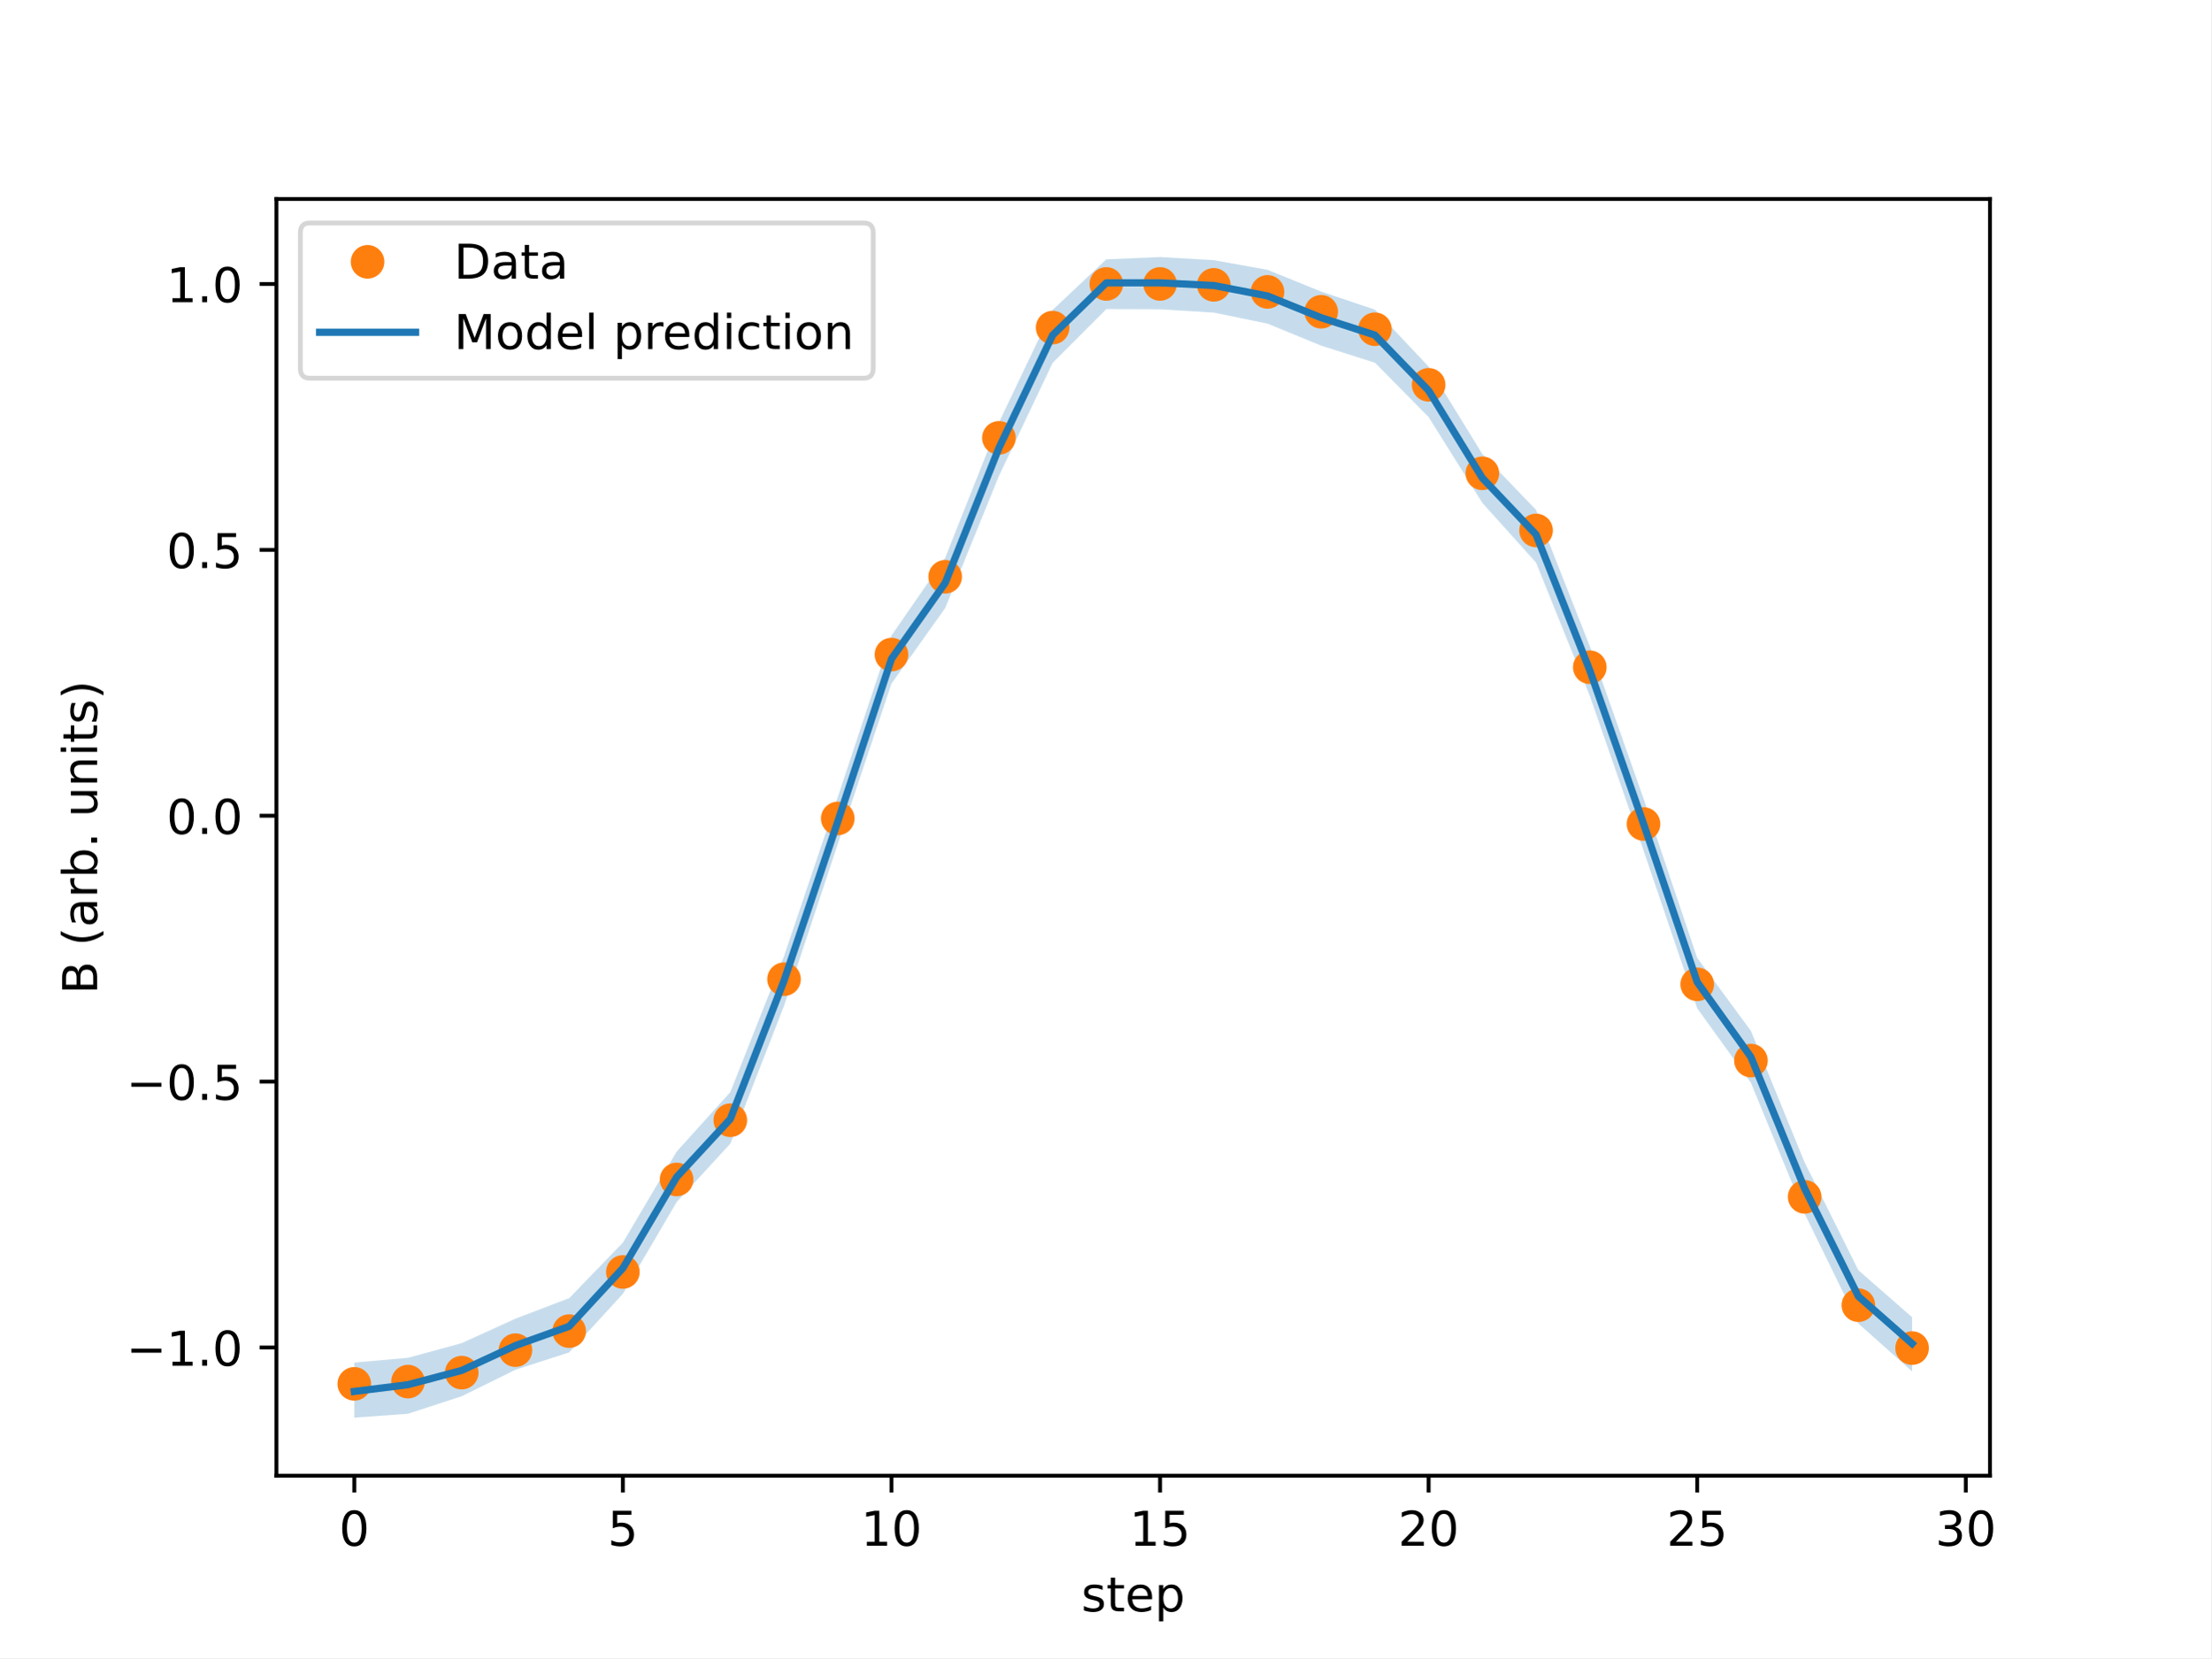
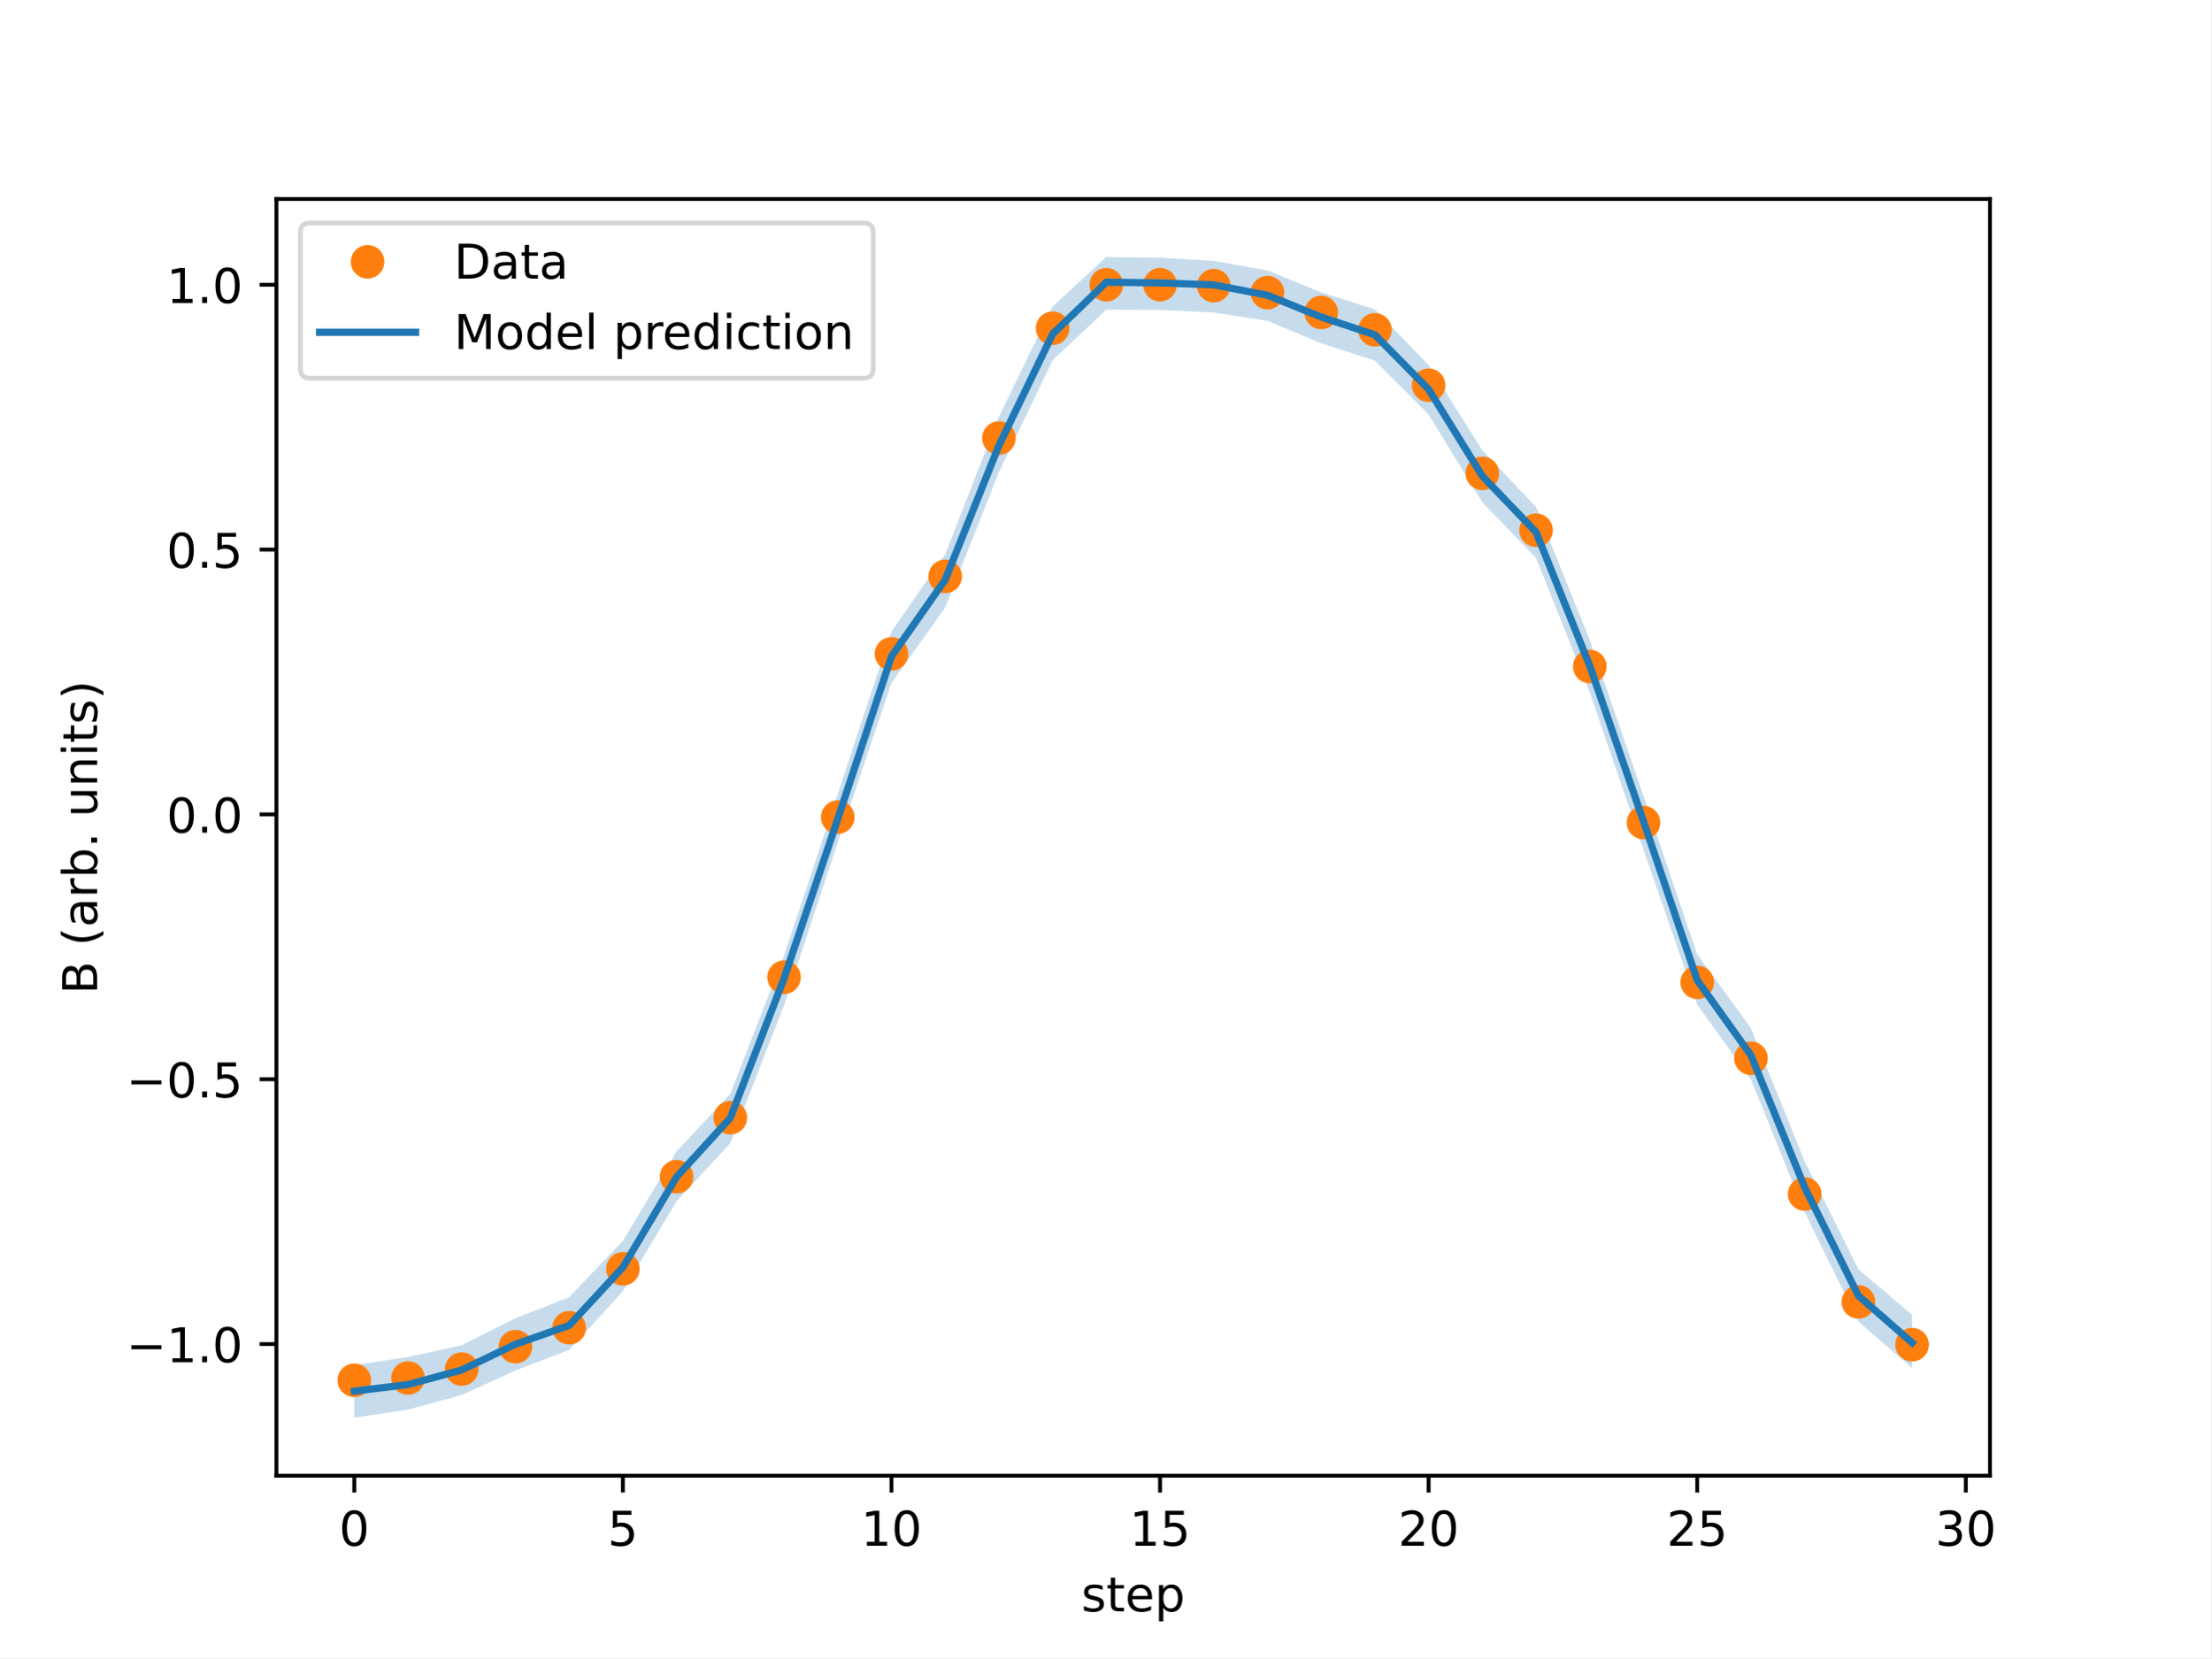
<svg xmlns="http://www.w3.org/2000/svg" xmlns:xlink="http://www.w3.org/1999/xlink" height="345.6pt" version="1.1" viewBox="0 0 460.8 345.6" width="460.8pt">
  <defs>
    <style type="text/css">*{stroke-linecap:butt;stroke-linejoin:round;}</style>
  </defs>
  <g id="figure_1">
    <g id="patch_1">
      <path d="M 0 345.6  L 460.8 345.6  L 460.8 0  L 0 0  z " style="fill:#ffffff;" />
    </g>
    <g id="axes_1">
      <g id="patch_2">
        <path d="M 57.6 307.584  L 414.72 307.584  L 414.72 41.472  L 57.6 41.472  z " style="fill:#ffffff;" />
      </g>
      <g id="PolyCollection_1">
-         <path clip-path="url(#pc997d52362)" d="M 73.833 284.006  L 73.833 295.488  L 85.028 294.674  L 96.223 291.02  L 107.418 285.504  L 118.613 281.884  L 129.808 269.666  L 141.003 250.558  L 152.198 238.373  L 163.393 209.643  L 174.588 175.925  L 185.783 142.472  L 196.978 126.742  L 208.173 99.222  L 219.368 75.638  L 230.563 64.426  L 241.757 64.461  L 252.952 65.147  L 264.147 67.451  L 275.342 72.041  L 286.537 75.595  L 297.732 86.925  L 308.927 104.817  L 320.122 117.262  L 331.317 145.018  L 342.512 177.231  L 353.707 210.158  L 364.902 225.698  L 376.097 252.971  L 387.292 275.874  L 398.487 285.838  L 398.487 274.549  L 398.487 274.549  L 387.292 264.757  L 376.097 242.278  L 364.902 214.879  L 353.707 199.659  L 342.512 166.42  L 331.317 134.676  L 320.122 106.28  L 308.927 94.634  L 297.732 76.42  L 286.537 64.536  L 275.342 60.771  L 264.147 56.235  L 252.952 54.219  L 241.757 53.568  L 230.563 54.047  L 219.368 64.593  L 208.173 88.067  L 196.978 116.264  L 185.783 132.464  L 174.588 166.152  L 163.393 199.283  L 152.198 227.631  L 141.003 240.041  L 129.808 259.009  L 118.613 270.576  L 107.418 274.856  L 96.223 279.952  L 85.028 283.008  L 73.833 284.006  z " style="fill:#1f77b4;fill-opacity:0.25;" />
+         <path clip-path="url(#p5c7f02d650)" d="M 73.833 284.554  L 73.833 295.488  L 85.028 293.811  L 96.223 290.757  L 107.418 285.648  L 118.613 281.379  L 129.808 269.135  L 141.003 250.368  L 152.198 238.264  L 163.393 209.511  L 174.588 175.571  L 185.783 142.334  L 196.978 126.64  L 208.173 98.416  L 219.368 75.072  L 230.563 64.545  L 241.757 64.598  L 252.952 65.133  L 264.147 66.877  L 275.342 71.554  L 286.537 75.175  L 297.732 86.406  L 308.927 104.708  L 320.122 116.293  L 331.317 144.303  L 342.512 177.071  L 353.707 209.405  L 364.902 224.973  L 376.097 252.648  L 387.292 275.466  L 398.487 285.164  L 398.487 274.061  L 398.487 274.061  L 387.292 264.552  L 376.097 242.081  L 364.902 214.298  L 353.707 198.932  L 342.512 165.855  L 331.317 133.398  L 320.122 105.679  L 308.927 93.875  L 297.732 76.1  L 286.537 64.485  L 275.342 60.939  L 264.147 56.369  L 252.952 54.377  L 241.757 53.696  L 230.563 53.568  L 219.368 63.877  L 208.173 86.841  L 196.978 115.519  L 185.783 131.625  L 174.588 165.475  L 163.393 199.128  L 152.198 227.978  L 141.003 239.99  L 129.808 258.626  L 118.613 270.365  L 107.418 274.771  L 96.223 280.408  L 85.028 282.832  L 73.833 284.554  z " style="fill:#1f77b4;fill-opacity:0.25;" />
      </g>
      <g id="matplotlib.axis_1">
        <g id="xtick_1">
          <g id="line2d_1">
            <defs>
-               <path d="M 0 0  L 0 3.5  " id="ma33bcda4d2" style="stroke:#000000;stroke-width:0.8;" />
-             </defs>
-             <g>
-               <use style="stroke:#000000;stroke-width:0.8;" x="73.833" xlink:href="#ma33bcda4d2" y="307.584" />
+               <path d="M 0 0  L 0 3.5  " id="mc56cbde541" style="stroke:#000000;stroke-width:0.8;" />
+             </defs>
+             <g>
+               <use style="stroke:#000000;stroke-width:0.8;" x="73.833" xlink:href="#mc56cbde541" y="307.584" />
            </g>
          </g>
          <g id="text_1">
            <g transform="translate(70.65148 322.1824)scale(0.1 -0.1)">
              <defs>
                <path d="M 2034 4250  Q 1547 4250 1301 3770  Q 1056 3291 1056 2328  Q 1056 1369 1301 889  Q 1547 409 2034 409  Q 2525 409 2770 889  Q 3016 1369 3016 2328  Q 3016 3291 2770 3770  Q 2525 4250 2034 4250  z M 2034 4750  Q 2819 4750 3233 4129  Q 3647 3509 3647 2328  Q 3647 1150 3233 529  Q 2819 -91 2034 -91  Q 1250 -91 836 529  Q 422 1150 422 2328  Q 422 3509 836 4129  Q 1250 4750 2034 4750  z " id="DejaVuSans-30" transform="scale(0.015625)" />
              </defs>
              <use xlink:href="#DejaVuSans-30" />
            </g>
          </g>
        </g>
        <g id="xtick_2">
          <g id="line2d_2">
            <g>
-               <use style="stroke:#000000;stroke-width:0.8;" x="129.808" xlink:href="#ma33bcda4d2" y="307.584" />
+               <use style="stroke:#000000;stroke-width:0.8;" x="129.808" xlink:href="#mc56cbde541" y="307.584" />
            </g>
          </g>
          <g id="text_2">
            <g transform="translate(126.6264 322.1824)scale(0.1 -0.1)">
              <defs>
                <path d="M 691 4666  L 3169 4666  L 3169 4134  L 1269 4134  L 1269 2991  Q 1406 3038 1543 3061  Q 1681 3084 1819 3084  Q 2600 3084 3056 2656  Q 3513 2228 3513 1497  Q 3513 744 3044 326  Q 2575 -91 1722 -91  Q 1428 -91 1123 -41  Q 819 9 494 109  L 494 744  Q 775 591 1075 516  Q 1375 441 1709 441  Q 2250 441 2565 725  Q 2881 1009 2881 1497  Q 2881 1984 2565 2268  Q 2250 2553 1709 2553  Q 1456 2553 1204 2497  Q 953 2441 691 2322  L 691 4666  z " id="DejaVuSans-35" transform="scale(0.015625)" />
              </defs>
              <use xlink:href="#DejaVuSans-35" />
            </g>
          </g>
        </g>
        <g id="xtick_3">
          <g id="line2d_3">
            <g>
-               <use style="stroke:#000000;stroke-width:0.8;" x="185.783" xlink:href="#ma33bcda4d2" y="307.584" />
+               <use style="stroke:#000000;stroke-width:0.8;" x="185.783" xlink:href="#mc56cbde541" y="307.584" />
            </g>
          </g>
          <g id="text_3">
            <g transform="translate(179.4201 322.1824)scale(0.1 -0.1)">
              <defs>
                <path d="M 794 531  L 1825 531  L 1825 4091  L 703 3866  L 703 4441  L 1819 4666  L 2450 4666  L 2450 531  L 3481 531  L 3481 0  L 794 0  L 794 531  z " id="DejaVuSans-31" transform="scale(0.015625)" />
              </defs>
              <use xlink:href="#DejaVuSans-31" />
              <use x="63.623" xlink:href="#DejaVuSans-30" />
            </g>
          </g>
        </g>
        <g id="xtick_4">
          <g id="line2d_4">
            <g>
-               <use style="stroke:#000000;stroke-width:0.8;" x="241.757" xlink:href="#ma33bcda4d2" y="307.584" />
+               <use style="stroke:#000000;stroke-width:0.8;" x="241.757" xlink:href="#mc56cbde541" y="307.584" />
            </g>
          </g>
          <g id="text_4">
            <g transform="translate(235.395 322.1824)scale(0.1 -0.1)">
              <use xlink:href="#DejaVuSans-31" />
              <use x="63.623" xlink:href="#DejaVuSans-35" />
            </g>
          </g>
        </g>
        <g id="xtick_5">
          <g id="line2d_5">
            <g>
-               <use style="stroke:#000000;stroke-width:0.8;" x="297.732" xlink:href="#ma33bcda4d2" y="307.584" />
+               <use style="stroke:#000000;stroke-width:0.8;" x="297.732" xlink:href="#mc56cbde541" y="307.584" />
            </g>
          </g>
          <g id="text_5">
            <g transform="translate(291.3699 322.1824)scale(0.1 -0.1)">
              <defs>
                <path d="M 1228 531  L 3431 531  L 3431 0  L 469 0  L 469 531  Q 828 903 1448 1529  Q 2069 2156 2228 2338  Q 2531 2678 2651 2914  Q 2772 3150 2772 3378  Q 2772 3750 2511 3984  Q 2250 4219 1831 4219  Q 1534 4219 1204 4116  Q 875 4013 500 3803  L 500 4441  Q 881 4594 1212 4672  Q 1544 4750 1819 4750  Q 2544 4750 2975 4387  Q 3406 4025 3406 3419  Q 3406 3131 3298 2873  Q 3191 2616 2906 2266  Q 2828 2175 2409 1742  Q 1991 1309 1228 531  z " id="DejaVuSans-32" transform="scale(0.015625)" />
              </defs>
              <use xlink:href="#DejaVuSans-32" />
              <use x="63.623" xlink:href="#DejaVuSans-30" />
            </g>
          </g>
        </g>
        <g id="xtick_6">
          <g id="line2d_6">
            <g>
-               <use style="stroke:#000000;stroke-width:0.8;" x="353.707" xlink:href="#ma33bcda4d2" y="307.584" />
+               <use style="stroke:#000000;stroke-width:0.8;" x="353.707" xlink:href="#mc56cbde541" y="307.584" />
            </g>
          </g>
          <g id="text_6">
            <g transform="translate(347.3448 322.1824)scale(0.1 -0.1)">
              <use xlink:href="#DejaVuSans-32" />
              <use x="63.623" xlink:href="#DejaVuSans-35" />
            </g>
          </g>
        </g>
        <g id="xtick_7">
          <g id="line2d_7">
            <g>
-               <use style="stroke:#000000;stroke-width:0.8;" x="409.682" xlink:href="#ma33bcda4d2" y="307.584" />
+               <use style="stroke:#000000;stroke-width:0.8;" x="409.682" xlink:href="#mc56cbde541" y="307.584" />
            </g>
          </g>
          <g id="text_7">
            <g transform="translate(403.3198 322.1824)scale(0.1 -0.1)">
              <defs>
                <path d="M 2597 2516  Q 3050 2419 3304 2112  Q 3559 1806 3559 1356  Q 3559 666 3084 287  Q 2609 -91 1734 -91  Q 1441 -91 1130 -33  Q 819 25 488 141  L 488 750  Q 750 597 1062 519  Q 1375 441 1716 441  Q 2309 441 2620 675  Q 2931 909 2931 1356  Q 2931 1769 2642 2001  Q 2353 2234 1838 2234  L 1294 2234  L 1294 2753  L 1863 2753  Q 2328 2753 2575 2939  Q 2822 3125 2822 3475  Q 2822 3834 2567 4026  Q 2313 4219 1838 4219  Q 1578 4219 1281 4162  Q 984 4106 628 3988  L 628 4550  Q 988 4650 1302 4700  Q 1616 4750 1894 4750  Q 2613 4750 3031 4423  Q 3450 4097 3450 3541  Q 3450 3153 3228 2886  Q 3006 2619 2597 2516  z " id="DejaVuSans-33" transform="scale(0.015625)" />
              </defs>
              <use xlink:href="#DejaVuSans-33" />
              <use x="63.623" xlink:href="#DejaVuSans-30" />
            </g>
          </g>
        </g>
        <g id="text_8">
          <g transform="translate(225.3444 335.8606)scale(0.1 -0.1)">
            <defs>
              <path d="M 2834 3397  L 2834 2853  Q 2591 2978 2328 3040  Q 2066 3103 1784 3103  Q 1356 3103 1142 2972  Q 928 2841 928 2578  Q 928 2378 1081 2264  Q 1234 2150 1697 2047  L 1894 2003  Q 2506 1872 2764 1633  Q 3022 1394 3022 966  Q 3022 478 2636 193  Q 2250 -91 1575 -91  Q 1294 -91 989 -36  Q 684 19 347 128  L 347 722  Q 666 556 975 473  Q 1284 391 1588 391  Q 1994 391 2212 530  Q 2431 669 2431 922  Q 2431 1156 2273 1281  Q 2116 1406 1581 1522  L 1381 1569  Q 847 1681 609 1914  Q 372 2147 372 2553  Q 372 3047 722 3315  Q 1072 3584 1716 3584  Q 2034 3584 2315 3537  Q 2597 3491 2834 3397  z " id="DejaVuSans-73" transform="scale(0.015625)" />
              <path d="M 1172 4494  L 1172 3500  L 2356 3500  L 2356 3053  L 1172 3053  L 1172 1153  Q 1172 725 1289 603  Q 1406 481 1766 481  L 2356 481  L 2356 0  L 1766 0  Q 1100 0 847 248  Q 594 497 594 1153  L 594 3053  L 172 3053  L 172 3500  L 594 3500  L 594 4494  L 1172 4494  z " id="DejaVuSans-74" transform="scale(0.015625)" />
              <path d="M 3597 1894  L 3597 1613  L 953 1613  Q 991 1019 1311 708  Q 1631 397 2203 397  Q 2534 397 2845 478  Q 3156 559 3463 722  L 3463 178  Q 3153 47 2828 -22  Q 2503 -91 2169 -91  Q 1331 -91 842 396  Q 353 884 353 1716  Q 353 2575 817 3079  Q 1281 3584 2069 3584  Q 2775 3584 3186 3129  Q 3597 2675 3597 1894  z M 3022 2063  Q 3016 2534 2758 2815  Q 2500 3097 2075 3097  Q 1594 3097 1305 2825  Q 1016 2553 972 2059  L 3022 2063  z " id="DejaVuSans-65" transform="scale(0.015625)" />
              <path d="M 1159 525  L 1159 -1331  L 581 -1331  L 581 3500  L 1159 3500  L 1159 2969  Q 1341 3281 1617 3432  Q 1894 3584 2278 3584  Q 2916 3584 3314 3078  Q 3713 2572 3713 1747  Q 3713 922 3314 415  Q 2916 -91 2278 -91  Q 1894 -91 1617 61  Q 1341 213 1159 525  z M 3116 1747  Q 3116 2381 2855 2742  Q 2594 3103 2138 3103  Q 1681 3103 1420 2742  Q 1159 2381 1159 1747  Q 1159 1113 1420 752  Q 1681 391 2138 391  Q 2594 391 2855 752  Q 3116 1113 3116 1747  z " id="DejaVuSans-70" transform="scale(0.015625)" />
            </defs>
            <use xlink:href="#DejaVuSans-73" />
            <use x="52.1" xlink:href="#DejaVuSans-74" />
            <use x="91.309" xlink:href="#DejaVuSans-65" />
            <use x="152.832" xlink:href="#DejaVuSans-70" />
          </g>
        </g>
      </g>
      <g id="matplotlib.axis_2">
        <g id="ytick_1">
          <g id="line2d_8">
            <defs>
-               <path d="M 0 0  L -3.5 0  " id="mfacfc1f3a4" style="stroke:#000000;stroke-width:0.8;" />
-             </defs>
-             <g>
-               <use style="stroke:#000000;stroke-width:0.8;" x="57.6" xlink:href="#mfacfc1f3a4" y="280.862" />
+               <path d="M 0 0  L -3.5 0  " id="ma17e5afae5" style="stroke:#000000;stroke-width:0.8;" />
+             </defs>
+             <g>
+               <use style="stroke:#000000;stroke-width:0.8;" x="57.6" xlink:href="#ma17e5afae5" y="280.143" />
            </g>
          </g>
          <g id="text_9">
-             <g transform="translate(26.31719 284.6608)scale(0.1 -0.1)">
+             <g transform="translate(26.31719 283.9426)scale(0.1 -0.1)">
              <defs>
                <path d="M 678 2272  L 4684 2272  L 4684 1741  L 678 1741  L 678 2272  z " id="DejaVuSans-2212" transform="scale(0.015625)" />
                <path d="M 684 794  L 1344 794  L 1344 0  L 684 0  L 684 794  z " id="DejaVuSans-2e" transform="scale(0.015625)" />
              </defs>
              <use xlink:href="#DejaVuSans-2212" />
              <use x="83.789" xlink:href="#DejaVuSans-31" />
              <use x="147.412" xlink:href="#DejaVuSans-2e" />
              <use x="179.199" xlink:href="#DejaVuSans-30" />
            </g>
          </g>
        </g>
        <g id="ytick_2">
          <g id="line2d_9">
            <g>
-               <use style="stroke:#000000;stroke-width:0.8;" x="57.6" xlink:href="#mfacfc1f3a4" y="225.441" />
+               <use style="stroke:#000000;stroke-width:0.8;" x="57.6" xlink:href="#ma17e5afae5" y="224.945" />
            </g>
          </g>
          <g id="text_10">
-             <g transform="translate(26.31719 229.2407)scale(0.1 -0.1)">
+             <g transform="translate(26.31719 228.7438)scale(0.1 -0.1)">
              <use xlink:href="#DejaVuSans-2212" />
              <use x="83.789" xlink:href="#DejaVuSans-30" />
              <use x="147.412" xlink:href="#DejaVuSans-2e" />
              <use x="179.199" xlink:href="#DejaVuSans-35" />
            </g>
          </g>
        </g>
        <g id="ytick_3">
          <g id="line2d_10">
            <g>
-               <use style="stroke:#000000;stroke-width:0.8;" x="57.6" xlink:href="#mfacfc1f3a4" y="170.021" />
+               <use style="stroke:#000000;stroke-width:0.8;" x="57.6" xlink:href="#ma17e5afae5" y="169.746" />
            </g>
          </g>
          <g id="text_11">
-             <g transform="translate(34.69687 173.8205)scale(0.1 -0.1)">
+             <g transform="translate(34.69687 173.545)scale(0.1 -0.1)">
              <use xlink:href="#DejaVuSans-30" />
              <use x="63.623" xlink:href="#DejaVuSans-2e" />
              <use x="95.41" xlink:href="#DejaVuSans-30" />
            </g>
          </g>
        </g>
        <g id="ytick_4">
          <g id="line2d_11">
            <g>
-               <use style="stroke:#000000;stroke-width:0.8;" x="57.6" xlink:href="#mfacfc1f3a4" y="114.601" />
+               <use style="stroke:#000000;stroke-width:0.8;" x="57.6" xlink:href="#ma17e5afae5" y="114.547" />
            </g>
          </g>
          <g id="text_12">
-             <g transform="translate(34.69687 118.4004)scale(0.1 -0.1)">
+             <g transform="translate(34.69687 118.3462)scale(0.1 -0.1)">
              <use xlink:href="#DejaVuSans-30" />
              <use x="63.623" xlink:href="#DejaVuSans-2e" />
              <use x="95.41" xlink:href="#DejaVuSans-35" />
            </g>
          </g>
        </g>
        <g id="ytick_5">
          <g id="line2d_12">
            <g>
-               <use style="stroke:#000000;stroke-width:0.8;" x="57.6" xlink:href="#mfacfc1f3a4" y="59.181" />
+               <use style="stroke:#000000;stroke-width:0.8;" x="57.6" xlink:href="#ma17e5afae5" y="59.348" />
            </g>
          </g>
          <g id="text_13">
-             <g transform="translate(34.69687 62.98026)scale(0.1 -0.1)">
+             <g transform="translate(34.69687 63.14744)scale(0.1 -0.1)">
              <use xlink:href="#DejaVuSans-31" />
              <use x="63.623" xlink:href="#DejaVuSans-2e" />
              <use x="95.41" xlink:href="#DejaVuSans-30" />
            </g>
          </g>
        </g>
        <g id="text_14">
          <g transform="translate(20.2375 207.2124)rotate(-90)scale(0.1 -0.1)">
            <defs>
              <path d="M 1259 2228  L 1259 519  L 2272 519  Q 2781 519 3026 730  Q 3272 941 3272 1375  Q 3272 1813 3026 2020  Q 2781 2228 2272 2228  L 1259 2228  z M 1259 4147  L 1259 2741  L 2194 2741  Q 2656 2741 2882 2914  Q 3109 3088 3109 3444  Q 3109 3797 2882 3972  Q 2656 4147 2194 4147  L 1259 4147  z M 628 4666  L 2241 4666  Q 2963 4666 3353 4366  Q 3744 4066 3744 3513  Q 3744 3084 3544 2831  Q 3344 2578 2956 2516  Q 3422 2416 3680 2098  Q 3938 1781 3938 1306  Q 3938 681 3513 340  Q 3088 0 2303 0  L 628 0  L 628 4666  z " id="DejaVuSans-42" transform="scale(0.015625)" />
              <path id="DejaVuSans-20" transform="scale(0.015625)" />
              <path d="M 1984 4856  Q 1566 4138 1362 3434  Q 1159 2731 1159 2009  Q 1159 1288 1364 580  Q 1569 -128 1984 -844  L 1484 -844  Q 1016 -109 783 600  Q 550 1309 550 2009  Q 550 2706 781 3412  Q 1013 4119 1484 4856  L 1984 4856  z " id="DejaVuSans-28" transform="scale(0.015625)" />
              <path d="M 2194 1759  Q 1497 1759 1228 1600  Q 959 1441 959 1056  Q 959 750 1161 570  Q 1363 391 1709 391  Q 2188 391 2477 730  Q 2766 1069 2766 1631  L 2766 1759  L 2194 1759  z M 3341 1997  L 3341 0  L 2766 0  L 2766 531  Q 2569 213 2275 61  Q 1981 -91 1556 -91  Q 1019 -91 701 211  Q 384 513 384 1019  Q 384 1609 779 1909  Q 1175 2209 1959 2209  L 2766 2209  L 2766 2266  Q 2766 2663 2505 2880  Q 2244 3097 1772 3097  Q 1472 3097 1187 3025  Q 903 2953 641 2809  L 641 3341  Q 956 3463 1253 3523  Q 1550 3584 1831 3584  Q 2591 3584 2966 3190  Q 3341 2797 3341 1997  z " id="DejaVuSans-61" transform="scale(0.015625)" />
              <path d="M 2631 2963  Q 2534 3019 2420 3045  Q 2306 3072 2169 3072  Q 1681 3072 1420 2755  Q 1159 2438 1159 1844  L 1159 0  L 581 0  L 581 3500  L 1159 3500  L 1159 2956  Q 1341 3275 1631 3429  Q 1922 3584 2338 3584  Q 2397 3584 2469 3576  Q 2541 3569 2628 3553  L 2631 2963  z " id="DejaVuSans-72" transform="scale(0.015625)" />
              <path d="M 3116 1747  Q 3116 2381 2855 2742  Q 2594 3103 2138 3103  Q 1681 3103 1420 2742  Q 1159 2381 1159 1747  Q 1159 1113 1420 752  Q 1681 391 2138 391  Q 2594 391 2855 752  Q 3116 1113 3116 1747  z M 1159 2969  Q 1341 3281 1617 3432  Q 1894 3584 2278 3584  Q 2916 3584 3314 3078  Q 3713 2572 3713 1747  Q 3713 922 3314 415  Q 2916 -91 2278 -91  Q 1894 -91 1617 61  Q 1341 213 1159 525  L 1159 0  L 581 0  L 581 4863  L 1159 4863  L 1159 2969  z " id="DejaVuSans-62" transform="scale(0.015625)" />
              <path d="M 544 1381  L 544 3500  L 1119 3500  L 1119 1403  Q 1119 906 1312 657  Q 1506 409 1894 409  Q 2359 409 2629 706  Q 2900 1003 2900 1516  L 2900 3500  L 3475 3500  L 3475 0  L 2900 0  L 2900 538  Q 2691 219 2414 64  Q 2138 -91 1772 -91  Q 1169 -91 856 284  Q 544 659 544 1381  z M 1991 3584  L 1991 3584  z " id="DejaVuSans-75" transform="scale(0.015625)" />
              <path d="M 3513 2113  L 3513 0  L 2938 0  L 2938 2094  Q 2938 2591 2744 2837  Q 2550 3084 2163 3084  Q 1697 3084 1428 2787  Q 1159 2491 1159 1978  L 1159 0  L 581 0  L 581 3500  L 1159 3500  L 1159 2956  Q 1366 3272 1645 3428  Q 1925 3584 2291 3584  Q 2894 3584 3203 3211  Q 3513 2838 3513 2113  z " id="DejaVuSans-6e" transform="scale(0.015625)" />
              <path d="M 603 3500  L 1178 3500  L 1178 0  L 603 0  L 603 3500  z M 603 4863  L 1178 4863  L 1178 4134  L 603 4134  L 603 4863  z " id="DejaVuSans-69" transform="scale(0.015625)" />
              <path d="M 513 4856  L 1013 4856  Q 1481 4119 1714 3412  Q 1947 2706 1947 2009  Q 1947 1309 1714 600  Q 1481 -109 1013 -844  L 513 -844  Q 928 -128 1133 580  Q 1338 1288 1338 2009  Q 1338 2731 1133 3434  Q 928 4138 513 4856  z " id="DejaVuSans-29" transform="scale(0.015625)" />
            </defs>
            <use xlink:href="#DejaVuSans-42" />
            <use x="68.604" xlink:href="#DejaVuSans-20" />
            <use x="100.391" xlink:href="#DejaVuSans-28" />
            <use x="139.404" xlink:href="#DejaVuSans-61" />
            <use x="200.684" xlink:href="#DejaVuSans-72" />
            <use x="241.797" xlink:href="#DejaVuSans-62" />
            <use x="305.273" xlink:href="#DejaVuSans-2e" />
            <use x="337.061" xlink:href="#DejaVuSans-20" />
            <use x="368.848" xlink:href="#DejaVuSans-75" />
            <use x="432.227" xlink:href="#DejaVuSans-6e" />
            <use x="495.605" xlink:href="#DejaVuSans-69" />
            <use x="523.389" xlink:href="#DejaVuSans-74" />
            <use x="562.598" xlink:href="#DejaVuSans-73" />
            <use x="614.697" xlink:href="#DejaVuSans-29" />
          </g>
        </g>
      </g>
      <g id="line2d_13">
        <defs>
-           <path d="M 0 3  C 0.796 3 1.559 2.684 2.121 2.121  C 2.684 1.559 3 0.796 3 0  C 3 -0.796 2.684 -1.559 2.121 -2.121  C 1.559 -2.684 0.796 -3 0 -3  C -0.796 -3 -1.559 -2.684 -2.121 -2.121  C -2.684 -1.559 -3 -0.796 -3 0  C -3 0.796 -2.684 1.559 -2.121 2.121  C -1.559 2.684 -0.796 3 0 3  z " id="m2ad062c852" style="stroke:#ff7f0e;" />
+           <path d="M 0 3  C 0.796 3 1.559 2.684 2.121 2.121  C 2.684 1.559 3 0.796 3 0  C 3 -0.796 2.684 -1.559 2.121 -2.121  C 1.559 -2.684 0.796 -3 0 -3  C -0.796 -3 -1.559 -2.684 -2.121 -2.121  C -2.684 -1.559 -3 -0.796 -3 0  C -3 0.796 -2.684 1.559 -2.121 2.121  C -1.559 2.684 -0.796 3 0 3  z " id="m69963f6881" style="stroke:#ff7f0e;" />
        </defs>
-         <g clip-path="url(#pc997d52362)">
-           <use style="fill:#ff7f0e;stroke:#ff7f0e;" x="73.833" xlink:href="#m2ad062c852" y="288.441" />
-           <use style="fill:#ff7f0e;stroke:#ff7f0e;" x="85.028" xlink:href="#m2ad062c852" y="287.971" />
-           <use style="fill:#ff7f0e;stroke:#ff7f0e;" x="96.223" xlink:href="#m2ad062c852" y="286.101" />
-           <use style="fill:#ff7f0e;stroke:#ff7f0e;" x="107.418" xlink:href="#m2ad062c852" y="281.415" />
-           <use style="fill:#ff7f0e;stroke:#ff7f0e;" x="118.613" xlink:href="#m2ad062c852" y="277.45" />
-           <use style="fill:#ff7f0e;stroke:#ff7f0e;" x="129.808" xlink:href="#m2ad062c852" y="265.119" />
-           <use style="fill:#ff7f0e;stroke:#ff7f0e;" x="141.003" xlink:href="#m2ad062c852" y="245.842" />
-           <use style="fill:#ff7f0e;stroke:#ff7f0e;" x="152.198" xlink:href="#m2ad062c852" y="233.493" />
-           <use style="fill:#ff7f0e;stroke:#ff7f0e;" x="163.393" xlink:href="#m2ad062c852" y="204.097" />
-           <use style="fill:#ff7f0e;stroke:#ff7f0e;" x="174.588" xlink:href="#m2ad062c852" y="170.592" />
-           <use style="fill:#ff7f0e;stroke:#ff7f0e;" x="185.783" xlink:href="#m2ad062c852" y="136.432" />
-           <use style="fill:#ff7f0e;stroke:#ff7f0e;" x="196.978" xlink:href="#m2ad062c852" y="120.215" />
-           <use style="fill:#ff7f0e;stroke:#ff7f0e;" x="208.173" xlink:href="#m2ad062c852" y="91.264" />
-           <use style="fill:#ff7f0e;stroke:#ff7f0e;" x="219.368" xlink:href="#m2ad062c852" y="68.281" />
-           <use style="fill:#ff7f0e;stroke:#ff7f0e;" x="230.563" xlink:href="#m2ad062c852" y="59.181" />
-           <use style="fill:#ff7f0e;stroke:#ff7f0e;" x="241.757" xlink:href="#m2ad062c852" y="59.181" />
-           <use style="fill:#ff7f0e;stroke:#ff7f0e;" x="252.952" xlink:href="#m2ad062c852" y="59.37" />
-           <use style="fill:#ff7f0e;stroke:#ff7f0e;" x="264.147" xlink:href="#m2ad062c852" y="60.835" />
-           <use style="fill:#ff7f0e;stroke:#ff7f0e;" x="275.342" xlink:href="#m2ad062c852" y="64.978" />
-           <use style="fill:#ff7f0e;stroke:#ff7f0e;" x="286.537" xlink:href="#m2ad062c852" y="68.62" />
-           <use style="fill:#ff7f0e;stroke:#ff7f0e;" x="297.732" xlink:href="#m2ad062c852" y="80.209" />
-           <use style="fill:#ff7f0e;stroke:#ff7f0e;" x="308.927" xlink:href="#m2ad062c852" y="98.651" />
-           <use style="fill:#ff7f0e;stroke:#ff7f0e;" x="320.122" xlink:href="#m2ad062c852" y="110.561" />
-           <use style="fill:#ff7f0e;stroke:#ff7f0e;" x="331.317" xlink:href="#m2ad062c852" y="139.076" />
-           <use style="fill:#ff7f0e;stroke:#ff7f0e;" x="342.512" xlink:href="#m2ad062c852" y="171.744" />
-           <use style="fill:#ff7f0e;stroke:#ff7f0e;" x="353.707" xlink:href="#m2ad062c852" y="205.163" />
-           <use style="fill:#ff7f0e;stroke:#ff7f0e;" x="364.902" xlink:href="#m2ad062c852" y="221.057" />
-           <use style="fill:#ff7f0e;stroke:#ff7f0e;" x="376.097" xlink:href="#m2ad062c852" y="249.465" />
-           <use style="fill:#ff7f0e;stroke:#ff7f0e;" x="387.292" xlink:href="#m2ad062c852" y="272.043" />
-           <use style="fill:#ff7f0e;stroke:#ff7f0e;" x="398.487" xlink:href="#m2ad062c852" y="280.988" />
+         <g clip-path="url(#p5c7f02d650)">
+           <use style="fill:#ff7f0e;stroke:#ff7f0e;" x="73.833" xlink:href="#m69963f6881" y="287.693" />
+           <use style="fill:#ff7f0e;stroke:#ff7f0e;" x="85.028" xlink:href="#m69963f6881" y="287.224" />
+           <use style="fill:#ff7f0e;stroke:#ff7f0e;" x="96.223" xlink:href="#m69963f6881" y="285.362" />
+           <use style="fill:#ff7f0e;stroke:#ff7f0e;" x="107.418" xlink:href="#m69963f6881" y="280.694" />
+           <use style="fill:#ff7f0e;stroke:#ff7f0e;" x="118.613" xlink:href="#m69963f6881" y="276.745" />
+           <use style="fill:#ff7f0e;stroke:#ff7f0e;" x="129.808" xlink:href="#m69963f6881" y="264.464" />
+           <use style="fill:#ff7f0e;stroke:#ff7f0e;" x="141.003" xlink:href="#m69963f6881" y="245.263" />
+           <use style="fill:#ff7f0e;stroke:#ff7f0e;" x="152.198" xlink:href="#m69963f6881" y="232.964" />
+           <use style="fill:#ff7f0e;stroke:#ff7f0e;" x="163.393" xlink:href="#m69963f6881" y="203.685" />
+           <use style="fill:#ff7f0e;stroke:#ff7f0e;" x="174.588" xlink:href="#m69963f6881" y="170.314" />
+           <use style="fill:#ff7f0e;stroke:#ff7f0e;" x="185.783" xlink:href="#m69963f6881" y="136.291" />
+           <use style="fill:#ff7f0e;stroke:#ff7f0e;" x="196.978" xlink:href="#m69963f6881" y="120.138" />
+           <use style="fill:#ff7f0e;stroke:#ff7f0e;" x="208.173" xlink:href="#m69963f6881" y="91.303" />
+           <use style="fill:#ff7f0e;stroke:#ff7f0e;" x="219.368" xlink:href="#m69963f6881" y="68.412" />
+           <use style="fill:#ff7f0e;stroke:#ff7f0e;" x="230.563" xlink:href="#m69963f6881" y="59.348" />
+           <use style="fill:#ff7f0e;stroke:#ff7f0e;" x="241.757" xlink:href="#m69963f6881" y="59.348" />
+           <use style="fill:#ff7f0e;stroke:#ff7f0e;" x="252.952" xlink:href="#m69963f6881" y="59.536" />
+           <use style="fill:#ff7f0e;stroke:#ff7f0e;" x="264.147" xlink:href="#m69963f6881" y="60.996" />
+           <use style="fill:#ff7f0e;stroke:#ff7f0e;" x="275.342" xlink:href="#m69963f6881" y="65.122" />
+           <use style="fill:#ff7f0e;stroke:#ff7f0e;" x="286.537" xlink:href="#m69963f6881" y="68.749" />
+           <use style="fill:#ff7f0e;stroke:#ff7f0e;" x="297.732" xlink:href="#m69963f6881" y="80.293" />
+           <use style="fill:#ff7f0e;stroke:#ff7f0e;" x="308.927" xlink:href="#m69963f6881" y="98.66" />
+           <use style="fill:#ff7f0e;stroke:#ff7f0e;" x="320.122" xlink:href="#m69963f6881" y="110.522" />
+           <use style="fill:#ff7f0e;stroke:#ff7f0e;" x="331.317" xlink:href="#m69963f6881" y="138.924" />
+           <use style="fill:#ff7f0e;stroke:#ff7f0e;" x="342.512" xlink:href="#m69963f6881" y="171.462" />
+           <use style="fill:#ff7f0e;stroke:#ff7f0e;" x="353.707" xlink:href="#m69963f6881" y="204.747" />
+           <use style="fill:#ff7f0e;stroke:#ff7f0e;" x="364.902" xlink:href="#m69963f6881" y="220.577" />
+           <use style="fill:#ff7f0e;stroke:#ff7f0e;" x="376.097" xlink:href="#m69963f6881" y="248.872" />
+           <use style="fill:#ff7f0e;stroke:#ff7f0e;" x="387.292" xlink:href="#m69963f6881" y="271.36" />
+           <use style="fill:#ff7f0e;stroke:#ff7f0e;" x="398.487" xlink:href="#m69963f6881" y="280.27" />
        </g>
      </g>
      <g id="line2d_14">
-         <path clip-path="url(#pc997d52362)" d="M 73.833 290.021  L 85.028 288.612  L 96.223 285.639  L 107.418 280.458  L 118.613 276.448  L 129.808 264.324  L 141.003 245.342  L 152.198 233.232  L 163.393 204.391  L 174.588 171.248  L 185.783 137.331  L 196.978 121.485  L 208.173 93.375  L 219.368 69.851  L 230.563 58.946  L 241.757 58.944  L 252.952 59.5  L 264.147 61.677  L 275.342 66.22  L 286.537 69.838  L 297.732 81.407  L 308.927 99.631  L 320.122 111.418  L 331.317 139.706  L 342.512 171.671  L 353.707 204.696  L 364.902 220.314  L 376.097 247.735  L 387.292 270.198  L 398.487 280.047  " style="fill:none;stroke:#1f77b4;stroke-linecap:square;stroke-width:1.5;" />
+         <path clip-path="url(#p5c7f02d650)" d="M 73.833 289.964  L 85.028 288.577  L 96.223 285.542  L 107.418 280.184  L 118.613 276.257  L 129.808 264.149  L 141.003 245.298  L 152.198 232.995  L 163.393 203.935  L 174.588 170.695  L 185.783 136.808  L 196.978 120.845  L 208.173 92.871  L 219.368 69.627  L 230.563 58.807  L 241.757 58.964  L 252.952 59.372  L 264.147 61.533  L 275.342 66.075  L 286.537 69.789  L 297.732 81.156  L 308.927 99.233  L 320.122 110.917  L 331.317 138.796  L 342.512 171.18  L 353.707 204.308  L 364.902 219.956  L 376.097 247.469  L 387.292 270.067  L 398.487 279.868  " style="fill:none;stroke:#1f77b4;stroke-linecap:square;stroke-width:1.5;" />
      </g>
      <g id="patch_3">
        <path d="M 57.6 307.584  L 57.6 41.472  " style="fill:none;stroke:#000000;stroke-linecap:square;stroke-linejoin:miter;stroke-width:0.8;" />
      </g>
      <g id="patch_4">
        <path d="M 414.72 307.584  L 414.72 41.472  " style="fill:none;stroke:#000000;stroke-linecap:square;stroke-linejoin:miter;stroke-width:0.8;" />
      </g>
      <g id="patch_5">
        <path d="M 57.6 307.584  L 414.72 307.584  " style="fill:none;stroke:#000000;stroke-linecap:square;stroke-linejoin:miter;stroke-width:0.8;" />
      </g>
      <g id="patch_6">
        <path d="M 57.6 41.472  L 414.72 41.472  " style="fill:none;stroke:#000000;stroke-linecap:square;stroke-linejoin:miter;stroke-width:0.8;" />
      </g>
      <g id="legend_1">
        <g id="patch_7">
          <path d="M 64.6 78.828  L 179.972 78.828  Q 181.972 78.828 181.972 76.828  L 181.972 48.472  Q 181.972 46.472 179.972 46.472  L 64.6 46.472  Q 62.6 46.472 62.6 48.472  L 62.6 76.828  Q 62.6 78.828 64.6 78.828  z " style="fill:#ffffff;opacity:0.8;stroke:#cccccc;stroke-linejoin:miter;" />
        </g>
        <g id="line2d_15" />
        <g id="line2d_16">
          <g>
-             <use style="fill:#ff7f0e;stroke:#ff7f0e;" x="76.6" xlink:href="#m2ad062c852" y="54.57" />
+             <use style="fill:#ff7f0e;stroke:#ff7f0e;" x="76.6" xlink:href="#m69963f6881" y="54.57" />
          </g>
        </g>
        <g id="text_15">
          <g transform="translate(94.6 58.07044)scale(0.1 -0.1)">
            <defs>
              <path d="M 1259 4147  L 1259 519  L 2022 519  Q 2988 519 3436 956  Q 3884 1394 3884 2338  Q 3884 3275 3436 3711  Q 2988 4147 2022 4147  L 1259 4147  z M 628 4666  L 1925 4666  Q 3281 4666 3915 4102  Q 4550 3538 4550 2338  Q 4550 1131 3912 565  Q 3275 0 1925 0  L 628 0  L 628 4666  z " id="DejaVuSans-44" transform="scale(0.015625)" />
            </defs>
            <use xlink:href="#DejaVuSans-44" />
            <use x="77.002" xlink:href="#DejaVuSans-61" />
            <use x="138.281" xlink:href="#DejaVuSans-74" />
            <use x="177.49" xlink:href="#DejaVuSans-61" />
          </g>
        </g>
        <g id="line2d_17">
          <path d="M 66.6 69.249  L 86.6 69.249  " style="fill:none;stroke:#1f77b4;stroke-linecap:square;stroke-width:1.5;" />
        </g>
        <g id="line2d_18" />
        <g id="text_16">
          <g transform="translate(94.6 72.74856)scale(0.1 -0.1)">
            <defs>
              <path d="M 628 4666  L 1569 4666  L 2759 1491  L 3956 4666  L 4897 4666  L 4897 0  L 4281 0  L 4281 4097  L 3078 897  L 2444 897  L 1241 4097  L 1241 0  L 628 0  L 628 4666  z " id="DejaVuSans-4d" transform="scale(0.015625)" />
              <path d="M 1959 3097  Q 1497 3097 1228 2736  Q 959 2375 959 1747  Q 959 1119 1226 758  Q 1494 397 1959 397  Q 2419 397 2687 759  Q 2956 1122 2956 1747  Q 2956 2369 2687 2733  Q 2419 3097 1959 3097  z M 1959 3584  Q 2709 3584 3137 3096  Q 3566 2609 3566 1747  Q 3566 888 3137 398  Q 2709 -91 1959 -91  Q 1206 -91 779 398  Q 353 888 353 1747  Q 353 2609 779 3096  Q 1206 3584 1959 3584  z " id="DejaVuSans-6f" transform="scale(0.015625)" />
              <path d="M 2906 2969  L 2906 4863  L 3481 4863  L 3481 0  L 2906 0  L 2906 525  Q 2725 213 2448 61  Q 2172 -91 1784 -91  Q 1150 -91 751 415  Q 353 922 353 1747  Q 353 2572 751 3078  Q 1150 3584 1784 3584  Q 2172 3584 2448 3432  Q 2725 3281 2906 2969  z M 947 1747  Q 947 1113 1208 752  Q 1469 391 1925 391  Q 2381 391 2643 752  Q 2906 1113 2906 1747  Q 2906 2381 2643 2742  Q 2381 3103 1925 3103  Q 1469 3103 1208 2742  Q 947 2381 947 1747  z " id="DejaVuSans-64" transform="scale(0.015625)" />
              <path d="M 603 4863  L 1178 4863  L 1178 0  L 603 0  L 603 4863  z " id="DejaVuSans-6c" transform="scale(0.015625)" />
              <path d="M 3122 3366  L 3122 2828  Q 2878 2963 2633 3030  Q 2388 3097 2138 3097  Q 1578 3097 1268 2742  Q 959 2388 959 1747  Q 959 1106 1268 751  Q 1578 397 2138 397  Q 2388 397 2633 464  Q 2878 531 3122 666  L 3122 134  Q 2881 22 2623 -34  Q 2366 -91 2075 -91  Q 1284 -91 818 406  Q 353 903 353 1747  Q 353 2603 823 3093  Q 1294 3584 2113 3584  Q 2378 3584 2631 3529  Q 2884 3475 3122 3366  z " id="DejaVuSans-63" transform="scale(0.015625)" />
            </defs>
            <use xlink:href="#DejaVuSans-4d" />
            <use x="86.279" xlink:href="#DejaVuSans-6f" />
            <use x="147.461" xlink:href="#DejaVuSans-64" />
            <use x="210.938" xlink:href="#DejaVuSans-65" />
            <use x="272.461" xlink:href="#DejaVuSans-6c" />
            <use x="300.244" xlink:href="#DejaVuSans-20" />
            <use x="332.031" xlink:href="#DejaVuSans-70" />
            <use x="395.508" xlink:href="#DejaVuSans-72" />
            <use x="434.371" xlink:href="#DejaVuSans-65" />
            <use x="495.895" xlink:href="#DejaVuSans-64" />
            <use x="559.371" xlink:href="#DejaVuSans-69" />
            <use x="587.154" xlink:href="#DejaVuSans-63" />
            <use x="642.135" xlink:href="#DejaVuSans-74" />
            <use x="681.344" xlink:href="#DejaVuSans-69" />
            <use x="709.127" xlink:href="#DejaVuSans-6f" />
            <use x="770.309" xlink:href="#DejaVuSans-6e" />
          </g>
        </g>
      </g>
    </g>
  </g>
  <defs>
-     <clipPath id="pc997d52362">
+     <clipPath id="p5c7f02d650">
      <rect height="266.112" width="357.12" x="57.6" y="41.472" />
    </clipPath>
  </defs>
</svg>
